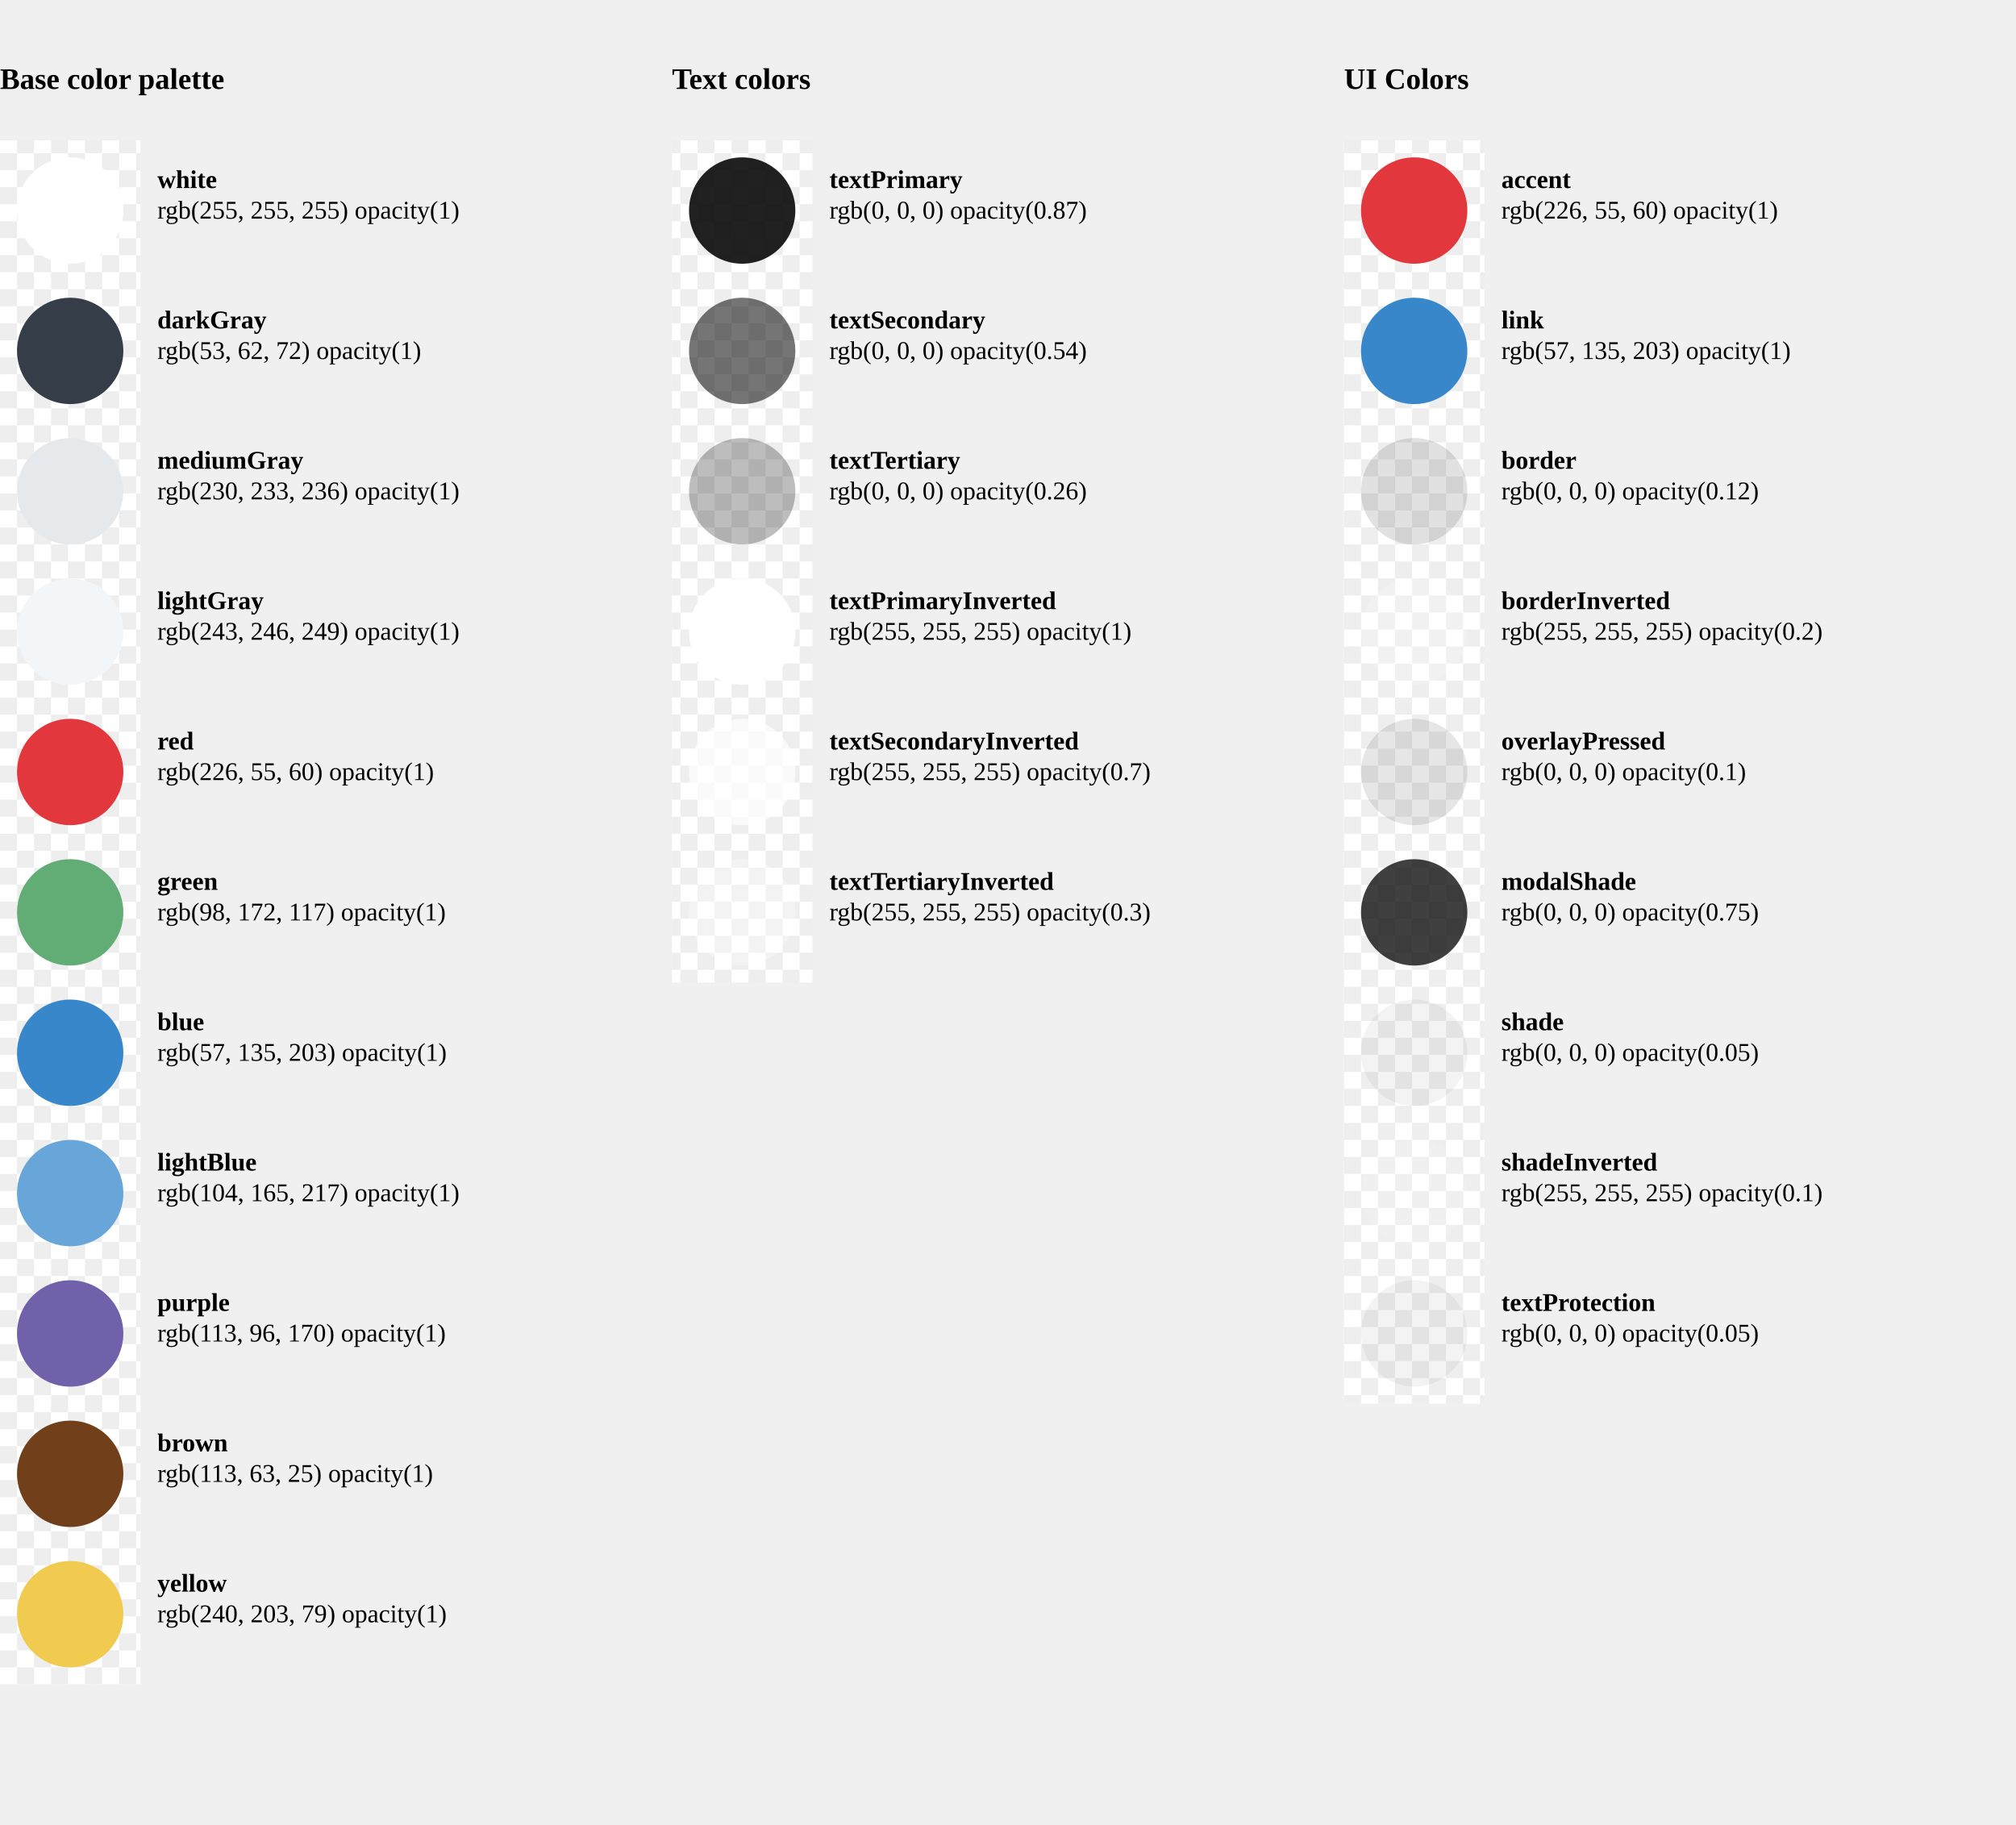
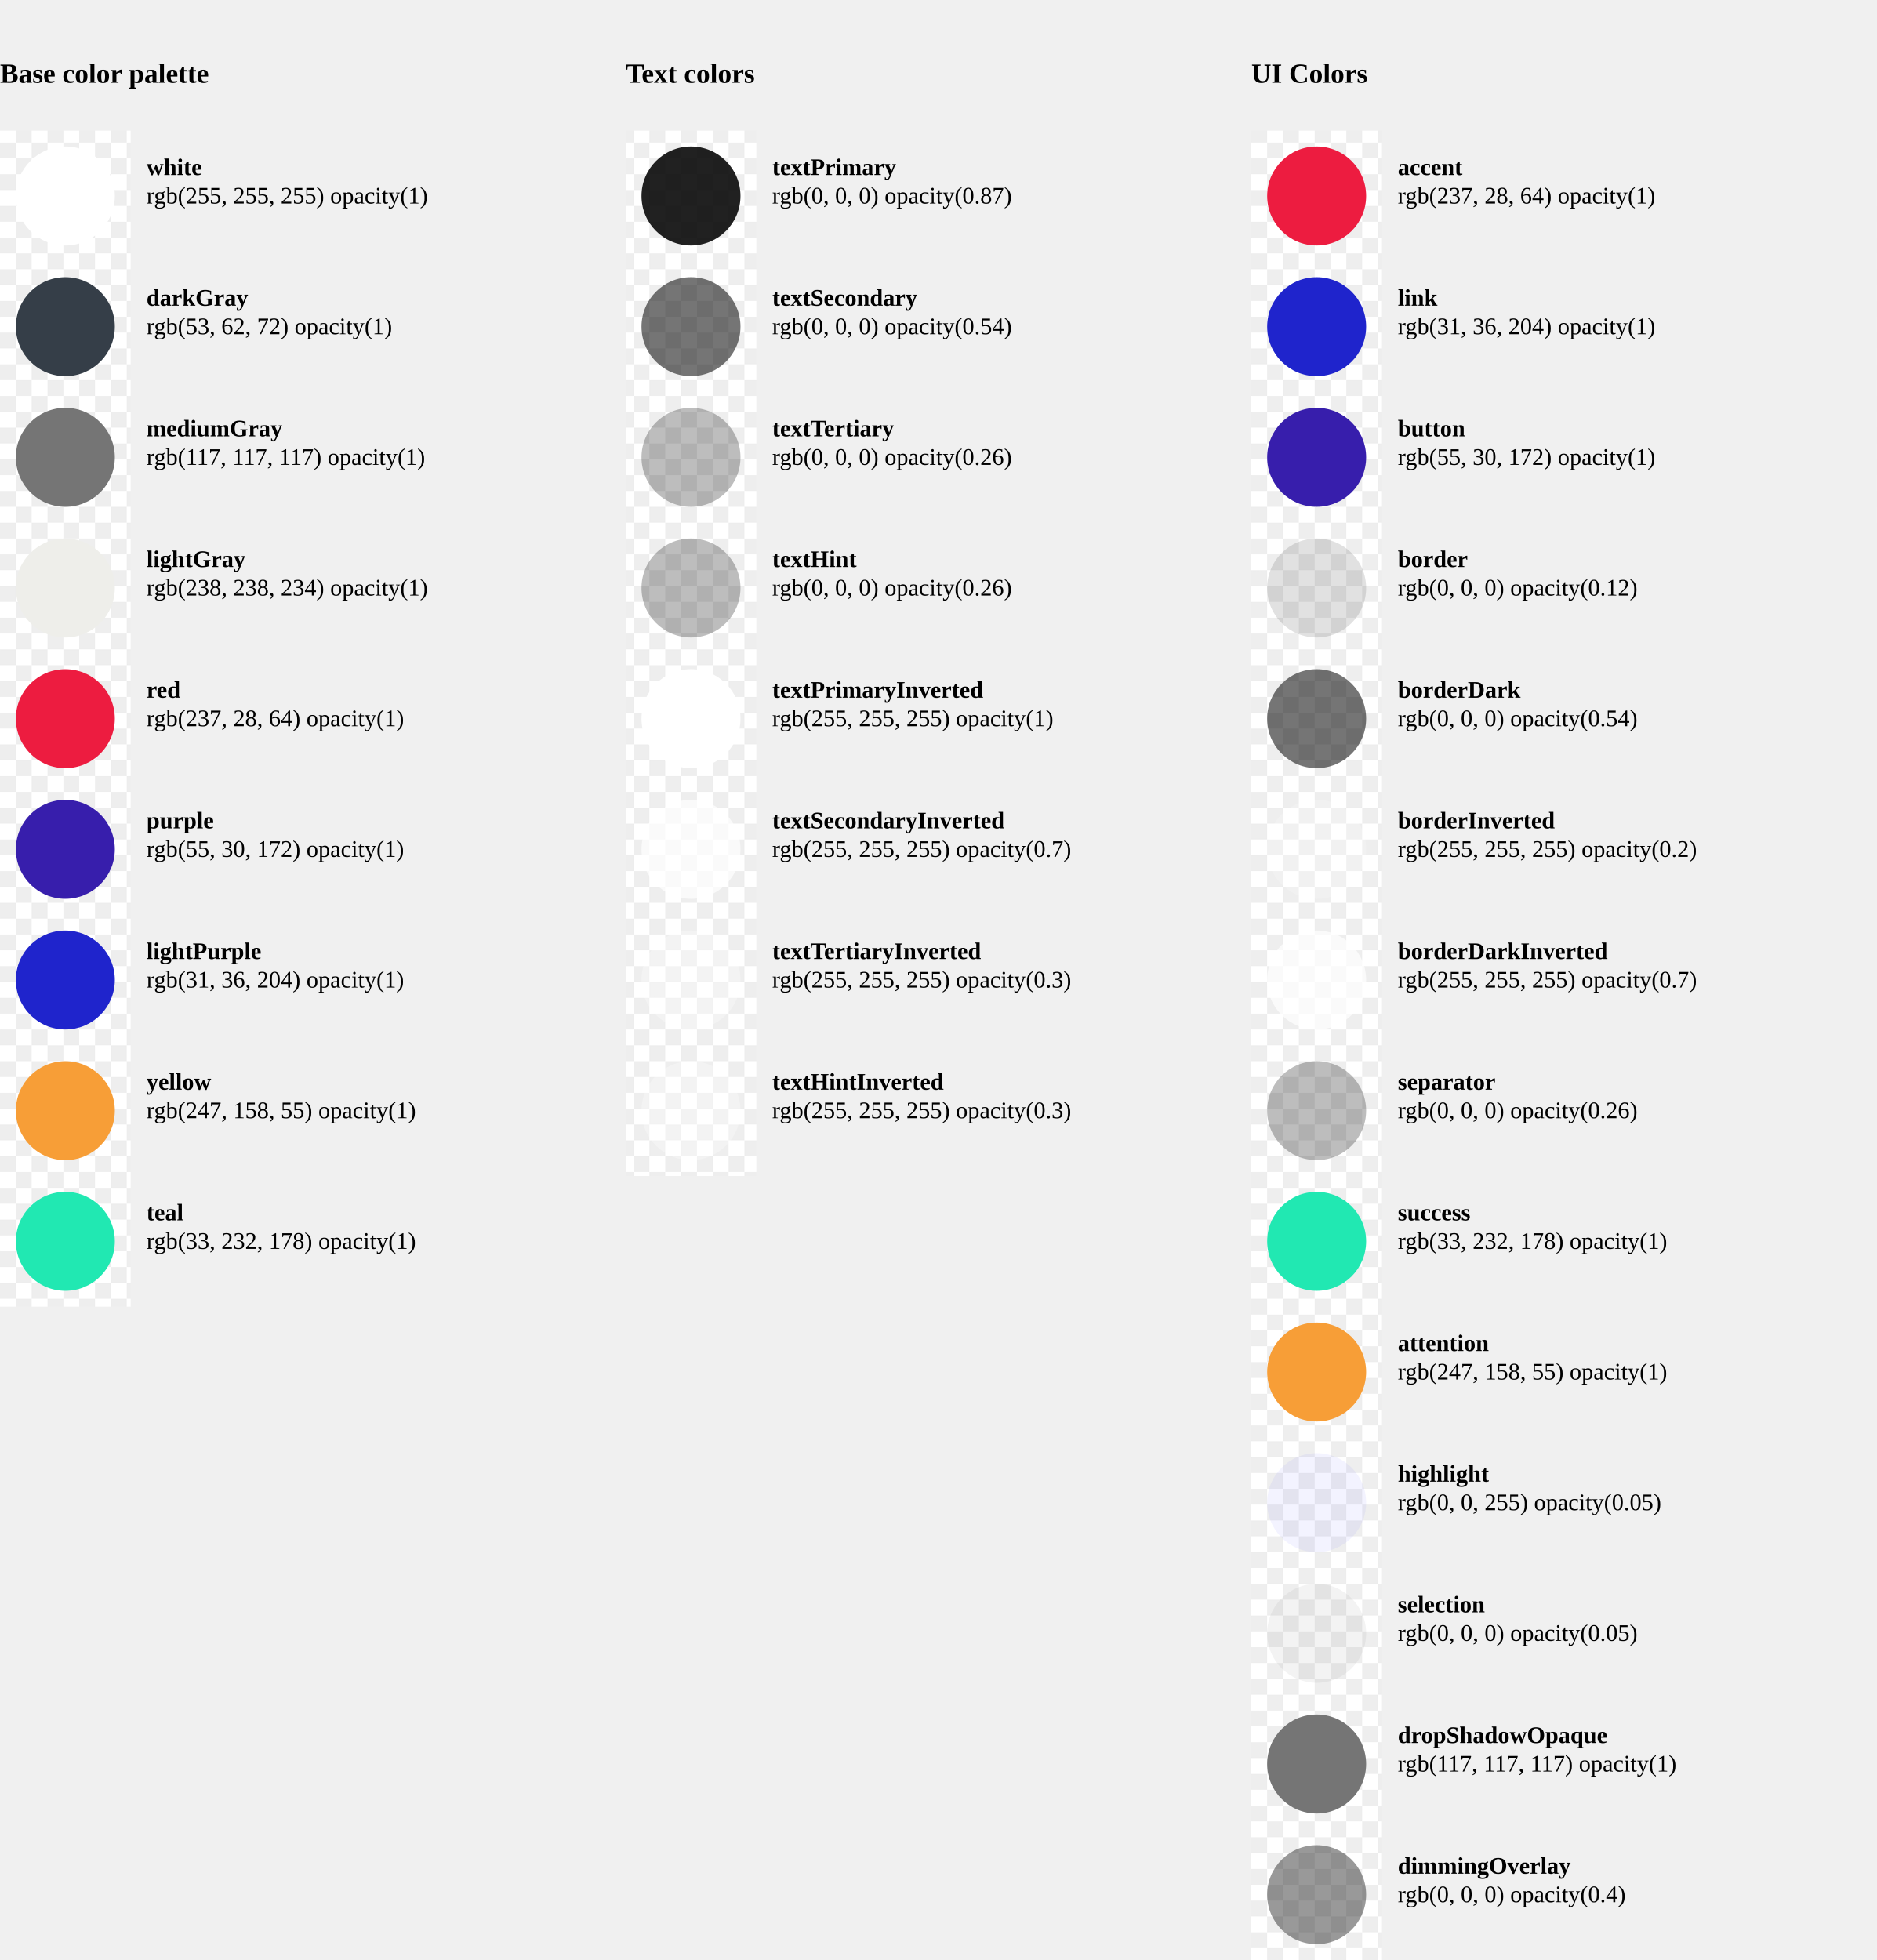
- <svg xmlns="http://www.w3.org/2000/svg" version="1.1" id="Meetup_Swatches" x="0px" y="0px" width="948" height="858" viewBox="0 0 948 858" xml:space="preserve">
+ <svg xmlns="http://www.w3.org/2000/svg" version="1.1" id="Meetup_Swatches" x="0px" y="0px" width="948" height="990" viewBox="0 0 948 990" xml:space="preserve">
  <defs>
    <pattern id="dark_grid" width="16" height="16" patternUnits="userSpaceOnUse">
      <rect fill="#111" x="0" y="0" width="8" height="8" />
      <rect fill="#222" x="8" y="0" width="8" height="8" />
      <rect fill="#222" x="0" y="8" width="8" height="8" />
      <rect fill="#111" x="8" y="8" width="8" height="8" />
    </pattern>
    <pattern id="light_grid" width="16" height="16" patternUnits="userSpaceOnUse">
      <rect fill="#fff" x="0" y="0" width="8" height="8" />
      <rect fill="#eee" x="8" y="0" width="8" height="8" />
      <rect fill="#eee" x="0" y="8" width="8" height="8" />
      <rect fill="#fff" x="8" y="8" width="8" height="8" />
    </pattern>
  </defs>
  <text x="0" y="25" font-size="14">
    <tspan x="0" dy="1.2em" font-weight="bold">Base color palette</tspan>
    <tspan x="0" dy="1.2em" />
  </text>
-   <rect fill="url(#light_grid)" x="0" y="66" width="66" height="726" />
+   <rect fill="url(#light_grid)" x="0" y="66" width="66" height="594" />
  <circle cx="33" cy="99" r="25" fill="rgb(255, 255, 255)" opacity="1" />
  <text x="74" y="74" font-size="12">
    <tspan x="74" dy="1.2em" font-weight="bold">white</tspan>
    <tspan x="74" dy="1.2em">rgb(255, 255, 255) opacity(1)</tspan>
  </text>
  <circle cx="33" cy="165" r="25" fill="rgb(53, 62, 72)" opacity="1" />
  <text x="74" y="140" font-size="12">
    <tspan x="74" dy="1.2em" font-weight="bold">darkGray</tspan>
    <tspan x="74" dy="1.2em">rgb(53, 62, 72) opacity(1)</tspan>
  </text>
-   <circle cx="33" cy="231" r="25" fill="rgb(230, 233, 236)" opacity="1" />
+   <circle cx="33" cy="231" r="25" fill="rgb(117, 117, 117)" opacity="1" />
  <text x="74" y="206" font-size="12">
    <tspan x="74" dy="1.2em" font-weight="bold">mediumGray</tspan>
-     <tspan x="74" dy="1.2em">rgb(230, 233, 236) opacity(1)</tspan>
-   </text>
-   <circle cx="33" cy="297" r="25" fill="rgb(243, 246, 249)" opacity="1" />
+     <tspan x="74" dy="1.2em">rgb(117, 117, 117) opacity(1)</tspan>
+   </text>
+   <circle cx="33" cy="297" r="25" fill="rgb(238, 238, 234)" opacity="1" />
  <text x="74" y="272" font-size="12">
    <tspan x="74" dy="1.2em" font-weight="bold">lightGray</tspan>
-     <tspan x="74" dy="1.2em">rgb(243, 246, 249) opacity(1)</tspan>
-   </text>
-   <circle cx="33" cy="363" r="25" fill="rgb(226, 55, 60)" opacity="1" />
+     <tspan x="74" dy="1.2em">rgb(238, 238, 234) opacity(1)</tspan>
+   </text>
+   <circle cx="33" cy="363" r="25" fill="rgb(237, 28, 64)" opacity="1" />
  <text x="74" y="338" font-size="12">
    <tspan x="74" dy="1.2em" font-weight="bold">red</tspan>
-     <tspan x="74" dy="1.2em">rgb(226, 55, 60) opacity(1)</tspan>
-   </text>
-   <circle cx="33" cy="429" r="25" fill="rgb(98, 172, 117)" opacity="1" />
+     <tspan x="74" dy="1.2em">rgb(237, 28, 64) opacity(1)</tspan>
+   </text>
+   <circle cx="33" cy="429" r="25" fill="rgb(55, 30, 172)" opacity="1" />
  <text x="74" y="404" font-size="12">
-     <tspan x="74" dy="1.2em" font-weight="bold">green</tspan>
-     <tspan x="74" dy="1.2em">rgb(98, 172, 117) opacity(1)</tspan>
-   </text>
-   <circle cx="33" cy="495" r="25" fill="rgb(57, 135, 203)" opacity="1" />
+     <tspan x="74" dy="1.2em" font-weight="bold">purple</tspan>
+     <tspan x="74" dy="1.2em">rgb(55, 30, 172) opacity(1)</tspan>
+   </text>
+   <circle cx="33" cy="495" r="25" fill="rgb(31, 36, 204)" opacity="1" />
  <text x="74" y="470" font-size="12">
-     <tspan x="74" dy="1.2em" font-weight="bold">blue</tspan>
-     <tspan x="74" dy="1.2em">rgb(57, 135, 203) opacity(1)</tspan>
-   </text>
-   <circle cx="33" cy="561" r="25" fill="rgb(104, 165, 217)" opacity="1" />
+     <tspan x="74" dy="1.2em" font-weight="bold">lightPurple</tspan>
+     <tspan x="74" dy="1.2em">rgb(31, 36, 204) opacity(1)</tspan>
+   </text>
+   <circle cx="33" cy="561" r="25" fill="rgb(247, 158, 55)" opacity="1" />
  <text x="74" y="536" font-size="12">
-     <tspan x="74" dy="1.2em" font-weight="bold">lightBlue</tspan>
-     <tspan x="74" dy="1.2em">rgb(104, 165, 217) opacity(1)</tspan>
-   </text>
-   <circle cx="33" cy="627" r="25" fill="rgb(113, 96, 170)" opacity="1" />
+     <tspan x="74" dy="1.2em" font-weight="bold">yellow</tspan>
+     <tspan x="74" dy="1.2em">rgb(247, 158, 55) opacity(1)</tspan>
+   </text>
+   <circle cx="33" cy="627" r="25" fill="rgb(33, 232, 178)" opacity="1" />
  <text x="74" y="602" font-size="12">
-     <tspan x="74" dy="1.2em" font-weight="bold">purple</tspan>
-     <tspan x="74" dy="1.2em">rgb(113, 96, 170) opacity(1)</tspan>
-   </text>
-   <circle cx="33" cy="693" r="25" fill="rgb(113, 63, 25)" opacity="1" />
-   <text x="74" y="668" font-size="12">
-     <tspan x="74" dy="1.2em" font-weight="bold">brown</tspan>
-     <tspan x="74" dy="1.2em">rgb(113, 63, 25) opacity(1)</tspan>
-   </text>
-   <circle cx="33" cy="759" r="25" fill="rgb(240, 203, 79)" opacity="1" />
-   <text x="74" y="734" font-size="12">
-     <tspan x="74" dy="1.2em" font-weight="bold">yellow</tspan>
-     <tspan x="74" dy="1.2em">rgb(240, 203, 79) opacity(1)</tspan>
+     <tspan x="74" dy="1.2em" font-weight="bold">teal</tspan>
+     <tspan x="74" dy="1.2em">rgb(33, 232, 178) opacity(1)</tspan>
  </text>
  <text x="316" y="25" font-size="14">
    <tspan x="316" dy="1.2em" font-weight="bold">Text colors</tspan>
    <tspan x="316" dy="1.2em" />
  </text>
-   <rect fill="url(#light_grid)" x="316" y="66" width="66" height="396" />
+   <rect fill="url(#light_grid)" x="316" y="66" width="66" height="528" />
  <circle cx="349" cy="99" r="25" fill="rgb(0, 0, 0)" opacity="0.87" />
  <text x="390" y="74" font-size="12">
    <tspan x="390" dy="1.2em" font-weight="bold">textPrimary</tspan>
    <tspan x="390" dy="1.2em">rgb(0, 0, 0) opacity(0.87)</tspan>
  </text>
  <circle cx="349" cy="165" r="25" fill="rgb(0, 0, 0)" opacity="0.54" />
  <text x="390" y="140" font-size="12">
    <tspan x="390" dy="1.2em" font-weight="bold">textSecondary</tspan>
    <tspan x="390" dy="1.2em">rgb(0, 0, 0) opacity(0.54)</tspan>
  </text>
  <circle cx="349" cy="231" r="25" fill="rgb(0, 0, 0)" opacity="0.26" />
  <text x="390" y="206" font-size="12">
    <tspan x="390" dy="1.2em" font-weight="bold">textTertiary</tspan>
    <tspan x="390" dy="1.2em">rgb(0, 0, 0) opacity(0.26)</tspan>
  </text>
-   <circle cx="349" cy="297" r="25" fill="rgb(255, 255, 255)" opacity="1" />
+   <circle cx="349" cy="297" r="25" fill="rgb(0, 0, 0)" opacity="0.26" />
  <text x="390" y="272" font-size="12">
+     <tspan x="390" dy="1.2em" font-weight="bold">textHint</tspan>
+     <tspan x="390" dy="1.2em">rgb(0, 0, 0) opacity(0.26)</tspan>
+   </text>
+   <circle cx="349" cy="363" r="25" fill="rgb(255, 255, 255)" opacity="1" />
+   <text x="390" y="338" font-size="12">
    <tspan x="390" dy="1.2em" font-weight="bold">textPrimaryInverted</tspan>
    <tspan x="390" dy="1.2em">rgb(255, 255, 255) opacity(1)</tspan>
  </text>
-   <circle cx="349" cy="363" r="25" fill="rgb(255, 255, 255)" opacity="0.7" />
-   <text x="390" y="338" font-size="12">
+   <circle cx="349" cy="429" r="25" fill="rgb(255, 255, 255)" opacity="0.7" />
+   <text x="390" y="404" font-size="12">
    <tspan x="390" dy="1.2em" font-weight="bold">textSecondaryInverted</tspan>
    <tspan x="390" dy="1.2em">rgb(255, 255, 255) opacity(0.7)</tspan>
  </text>
-   <circle cx="349" cy="429" r="25" fill="rgb(255, 255, 255)" opacity="0.3" />
-   <text x="390" y="404" font-size="12">
+   <circle cx="349" cy="495" r="25" fill="rgb(255, 255, 255)" opacity="0.3" />
+   <text x="390" y="470" font-size="12">
    <tspan x="390" dy="1.2em" font-weight="bold">textTertiaryInverted</tspan>
+     <tspan x="390" dy="1.2em">rgb(255, 255, 255) opacity(0.3)</tspan>
+   </text>
+   <circle cx="349" cy="561" r="25" fill="rgb(255, 255, 255)" opacity="0.3" />
+   <text x="390" y="536" font-size="12">
+     <tspan x="390" dy="1.2em" font-weight="bold">textHintInverted</tspan>
    <tspan x="390" dy="1.2em">rgb(255, 255, 255) opacity(0.3)</tspan>
  </text>
  <text x="632" y="25" font-size="14">
    <tspan x="632" dy="1.2em" font-weight="bold">UI Colors</tspan>
    <tspan x="632" dy="1.2em" />
  </text>
-   <rect fill="url(#light_grid)" x="632" y="66" width="66" height="594" />
-   <circle cx="665" cy="99" r="25" fill="rgb(226, 55, 60)" opacity="1" />
+   <rect fill="url(#light_grid)" x="632" y="66" width="66" height="924" />
+   <circle cx="665" cy="99" r="25" fill="rgb(237, 28, 64)" opacity="1" />
  <text x="706" y="74" font-size="12">
    <tspan x="706" dy="1.2em" font-weight="bold">accent</tspan>
-     <tspan x="706" dy="1.2em">rgb(226, 55, 60) opacity(1)</tspan>
-   </text>
-   <circle cx="665" cy="165" r="25" fill="rgb(57, 135, 203)" opacity="1" />
+     <tspan x="706" dy="1.2em">rgb(237, 28, 64) opacity(1)</tspan>
+   </text>
+   <circle cx="665" cy="165" r="25" fill="rgb(31, 36, 204)" opacity="1" />
  <text x="706" y="140" font-size="12">
    <tspan x="706" dy="1.2em" font-weight="bold">link</tspan>
-     <tspan x="706" dy="1.2em">rgb(57, 135, 203) opacity(1)</tspan>
-   </text>
-   <circle cx="665" cy="231" r="25" fill="rgb(0, 0, 0)" opacity="0.12" />
+     <tspan x="706" dy="1.2em">rgb(31, 36, 204) opacity(1)</tspan>
+   </text>
+   <circle cx="665" cy="231" r="25" fill="rgb(55, 30, 172)" opacity="1" />
  <text x="706" y="206" font-size="12">
+     <tspan x="706" dy="1.2em" font-weight="bold">button</tspan>
+     <tspan x="706" dy="1.2em">rgb(55, 30, 172) opacity(1)</tspan>
+   </text>
+   <circle cx="665" cy="297" r="25" fill="rgb(0, 0, 0)" opacity="0.12" />
+   <text x="706" y="272" font-size="12">
    <tspan x="706" dy="1.2em" font-weight="bold">border</tspan>
    <tspan x="706" dy="1.2em">rgb(0, 0, 0) opacity(0.12)</tspan>
  </text>
-   <circle cx="665" cy="297" r="25" fill="rgb(255, 255, 255)" opacity="0.2" />
-   <text x="706" y="272" font-size="12">
+   <circle cx="665" cy="363" r="25" fill="rgb(0, 0, 0)" opacity="0.54" />
+   <text x="706" y="338" font-size="12">
+     <tspan x="706" dy="1.2em" font-weight="bold">borderDark</tspan>
+     <tspan x="706" dy="1.2em">rgb(0, 0, 0) opacity(0.54)</tspan>
+   </text>
+   <circle cx="665" cy="429" r="25" fill="rgb(255, 255, 255)" opacity="0.2" />
+   <text x="706" y="404" font-size="12">
    <tspan x="706" dy="1.2em" font-weight="bold">borderInverted</tspan>
    <tspan x="706" dy="1.2em">rgb(255, 255, 255) opacity(0.2)</tspan>
  </text>
-   <circle cx="665" cy="363" r="25" fill="rgb(0, 0, 0)" opacity="0.1" />
-   <text x="706" y="338" font-size="12">
-     <tspan x="706" dy="1.2em" font-weight="bold">overlayPressed</tspan>
-     <tspan x="706" dy="1.2em">rgb(0, 0, 0) opacity(0.1)</tspan>
-   </text>
-   <circle cx="665" cy="429" r="25" fill="rgb(0, 0, 0)" opacity="0.75" />
-   <text x="706" y="404" font-size="12">
-     <tspan x="706" dy="1.2em" font-weight="bold">modalShade</tspan>
-     <tspan x="706" dy="1.2em">rgb(0, 0, 0) opacity(0.75)</tspan>
-   </text>
-   <circle cx="665" cy="495" r="25" fill="rgb(0, 0, 0)" opacity="0.05" />
+   <circle cx="665" cy="495" r="25" fill="rgb(255, 255, 255)" opacity="0.7" />
  <text x="706" y="470" font-size="12">
-     <tspan x="706" dy="1.2em" font-weight="bold">shade</tspan>
+     <tspan x="706" dy="1.2em" font-weight="bold">borderDarkInverted</tspan>
+     <tspan x="706" dy="1.2em">rgb(255, 255, 255) opacity(0.7)</tspan>
+   </text>
+   <circle cx="665" cy="561" r="25" fill="rgb(0, 0, 0)" opacity="0.26" />
+   <text x="706" y="536" font-size="12">
+     <tspan x="706" dy="1.2em" font-weight="bold">separator</tspan>
+     <tspan x="706" dy="1.2em">rgb(0, 0, 0) opacity(0.26)</tspan>
+   </text>
+   <circle cx="665" cy="627" r="25" fill="rgb(33, 232, 178)" opacity="1" />
+   <text x="706" y="602" font-size="12">
+     <tspan x="706" dy="1.2em" font-weight="bold">success</tspan>
+     <tspan x="706" dy="1.2em">rgb(33, 232, 178) opacity(1)</tspan>
+   </text>
+   <circle cx="665" cy="693" r="25" fill="rgb(247, 158, 55)" opacity="1" />
+   <text x="706" y="668" font-size="12">
+     <tspan x="706" dy="1.2em" font-weight="bold">attention</tspan>
+     <tspan x="706" dy="1.2em">rgb(247, 158, 55) opacity(1)</tspan>
+   </text>
+   <circle cx="665" cy="759" r="25" fill="rgb(0, 0, 255)" opacity="0.05" />
+   <text x="706" y="734" font-size="12">
+     <tspan x="706" dy="1.2em" font-weight="bold">highlight</tspan>
+     <tspan x="706" dy="1.2em">rgb(0, 0, 255) opacity(0.05)</tspan>
+   </text>
+   <circle cx="665" cy="825" r="25" fill="rgb(0, 0, 0)" opacity="0.05" />
+   <text x="706" y="800" font-size="12">
+     <tspan x="706" dy="1.2em" font-weight="bold">selection</tspan>
    <tspan x="706" dy="1.2em">rgb(0, 0, 0) opacity(0.05)</tspan>
  </text>
-   <circle cx="665" cy="561" r="25" fill="rgb(255, 255, 255)" opacity="0.1" />
-   <text x="706" y="536" font-size="12">
-     <tspan x="706" dy="1.2em" font-weight="bold">shadeInverted</tspan>
-     <tspan x="706" dy="1.2em">rgb(255, 255, 255) opacity(0.1)</tspan>
-   </text>
-   <circle cx="665" cy="627" r="25" fill="rgb(0, 0, 0)" opacity="0.05" />
-   <text x="706" y="602" font-size="12">
-     <tspan x="706" dy="1.2em" font-weight="bold">textProtection</tspan>
-     <tspan x="706" dy="1.2em">rgb(0, 0, 0) opacity(0.05)</tspan>
+   <circle cx="665" cy="891" r="25" fill="rgb(117, 117, 117)" opacity="1" />
+   <text x="706" y="866" font-size="12">
+     <tspan x="706" dy="1.2em" font-weight="bold">dropShadowOpaque</tspan>
+     <tspan x="706" dy="1.2em">rgb(117, 117, 117) opacity(1)</tspan>
+   </text>
+   <circle cx="665" cy="957" r="25" fill="rgb(0, 0, 0)" opacity="0.4" />
+   <text x="706" y="932" font-size="12">
+     <tspan x="706" dy="1.2em" font-weight="bold">dimmingOverlay</tspan>
+     <tspan x="706" dy="1.2em">rgb(0, 0, 0) opacity(0.4)</tspan>
  </text>
  <text x="948" y="25" font-size="14">
    <tspan x="948" dy="1.2em" font-weight="bold">Background colors</tspan>
    <tspan x="948" dy="1.2em" />
  </text>
-   <rect fill="url(#light_grid)" x="948" y="66" width="66" height="264" />
+   <rect fill="url(#light_grid)" x="948" y="66" width="66" height="198" />
  <circle cx="981" cy="99" r="25" fill="rgb(255, 255, 255)" opacity="1" />
  <text x="1022" y="74" font-size="12">
    <tspan x="1022" dy="1.2em" font-weight="bold">contentBG</tspan>
    <tspan x="1022" dy="1.2em">rgb(255, 255, 255) opacity(1)</tspan>
  </text>
  <circle cx="981" cy="165" r="25" fill="rgb(53, 62, 72)" opacity="1" />
  <text x="1022" y="140" font-size="12">
    <tspan x="1022" dy="1.2em" font-weight="bold">contentBGInverted</tspan>
    <tspan x="1022" dy="1.2em">rgb(53, 62, 72) opacity(1)</tspan>
  </text>
-   <circle cx="981" cy="231" r="25" fill="rgb(230, 233, 236)" opacity="1" />
+   <circle cx="981" cy="231" r="25" fill="rgb(238, 238, 234)" opacity="1" />
  <text x="1022" y="206" font-size="12">
-     <tspan x="1022" dy="1.2em" font-weight="bold">collectionBGDark</tspan>
-     <tspan x="1022" dy="1.2em">rgb(230, 233, 236) opacity(1)</tspan>
-   </text>
-   <circle cx="981" cy="297" r="25" fill="rgb(243, 246, 249)" opacity="1" />
-   <text x="1022" y="272" font-size="12">
-     <tspan x="1022" dy="1.2em" font-weight="bold">collectionBGLight</tspan>
-     <tspan x="1022" dy="1.2em">rgb(243, 246, 249) opacity(1)</tspan>
+     <tspan x="1022" dy="1.2em" font-weight="bold">collectionBG</tspan>
+     <tspan x="1022" dy="1.2em">rgb(238, 238, 234) opacity(1)</tspan>
  </text>
</svg>
